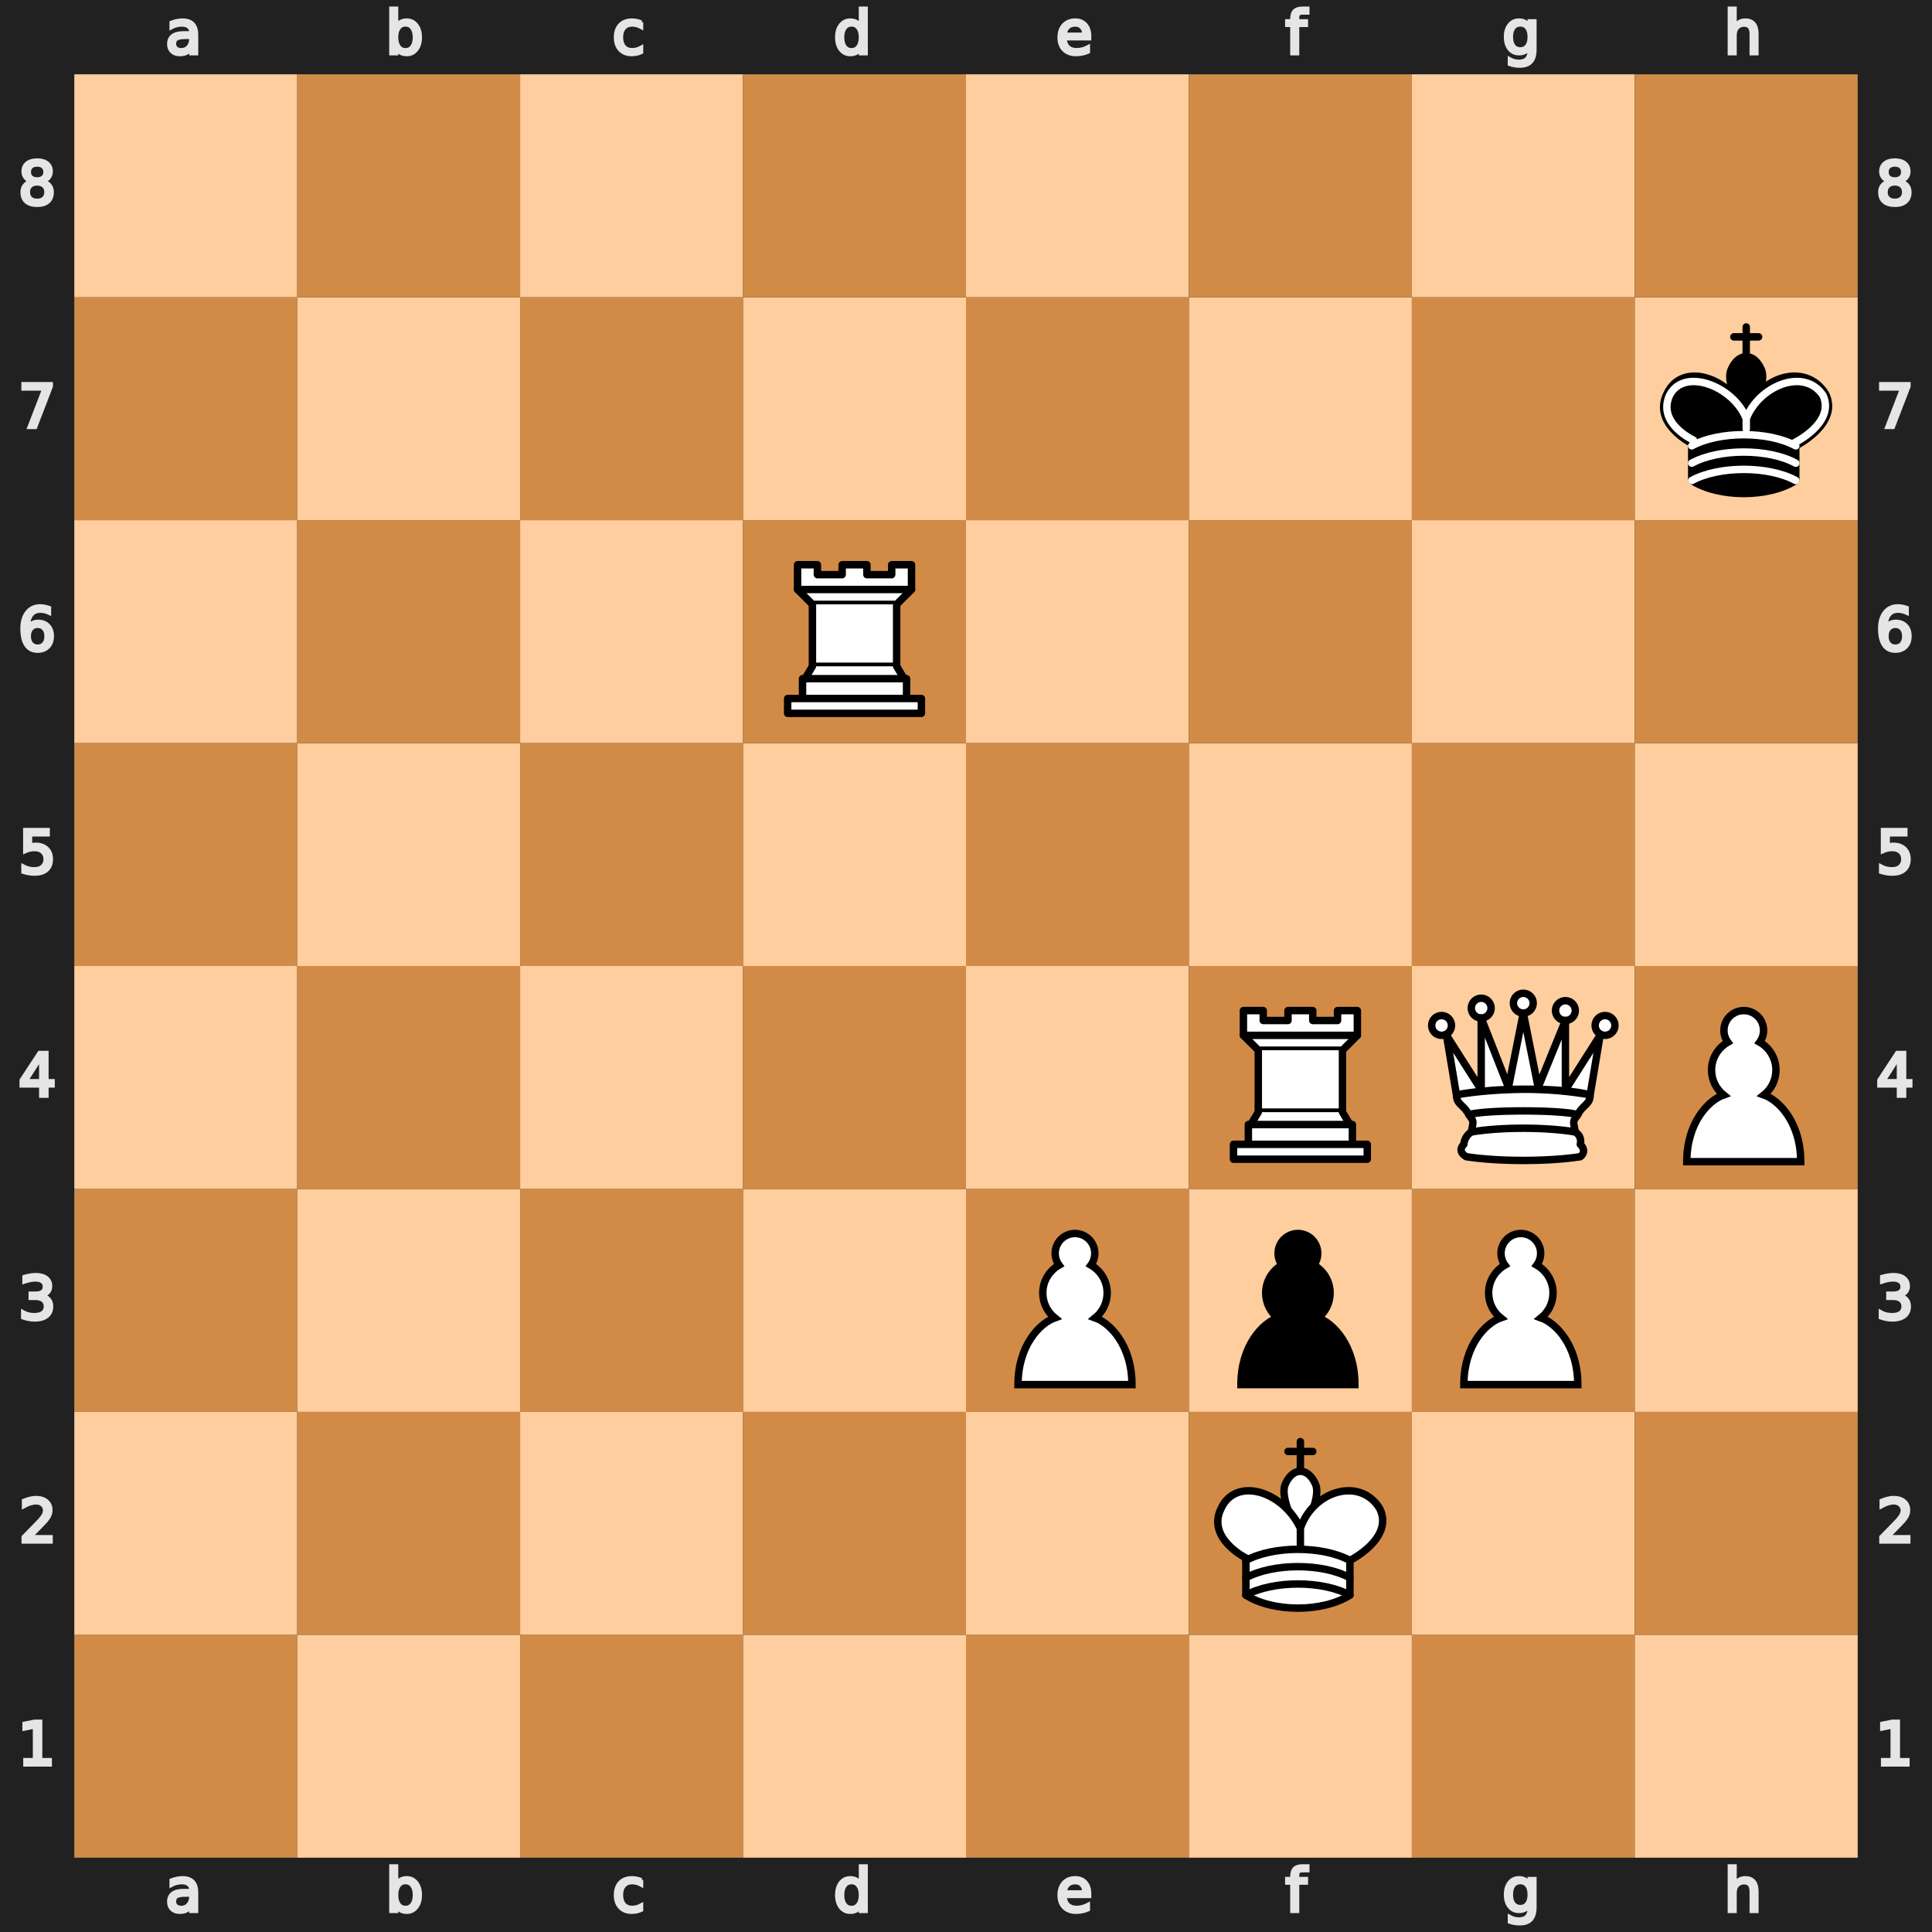
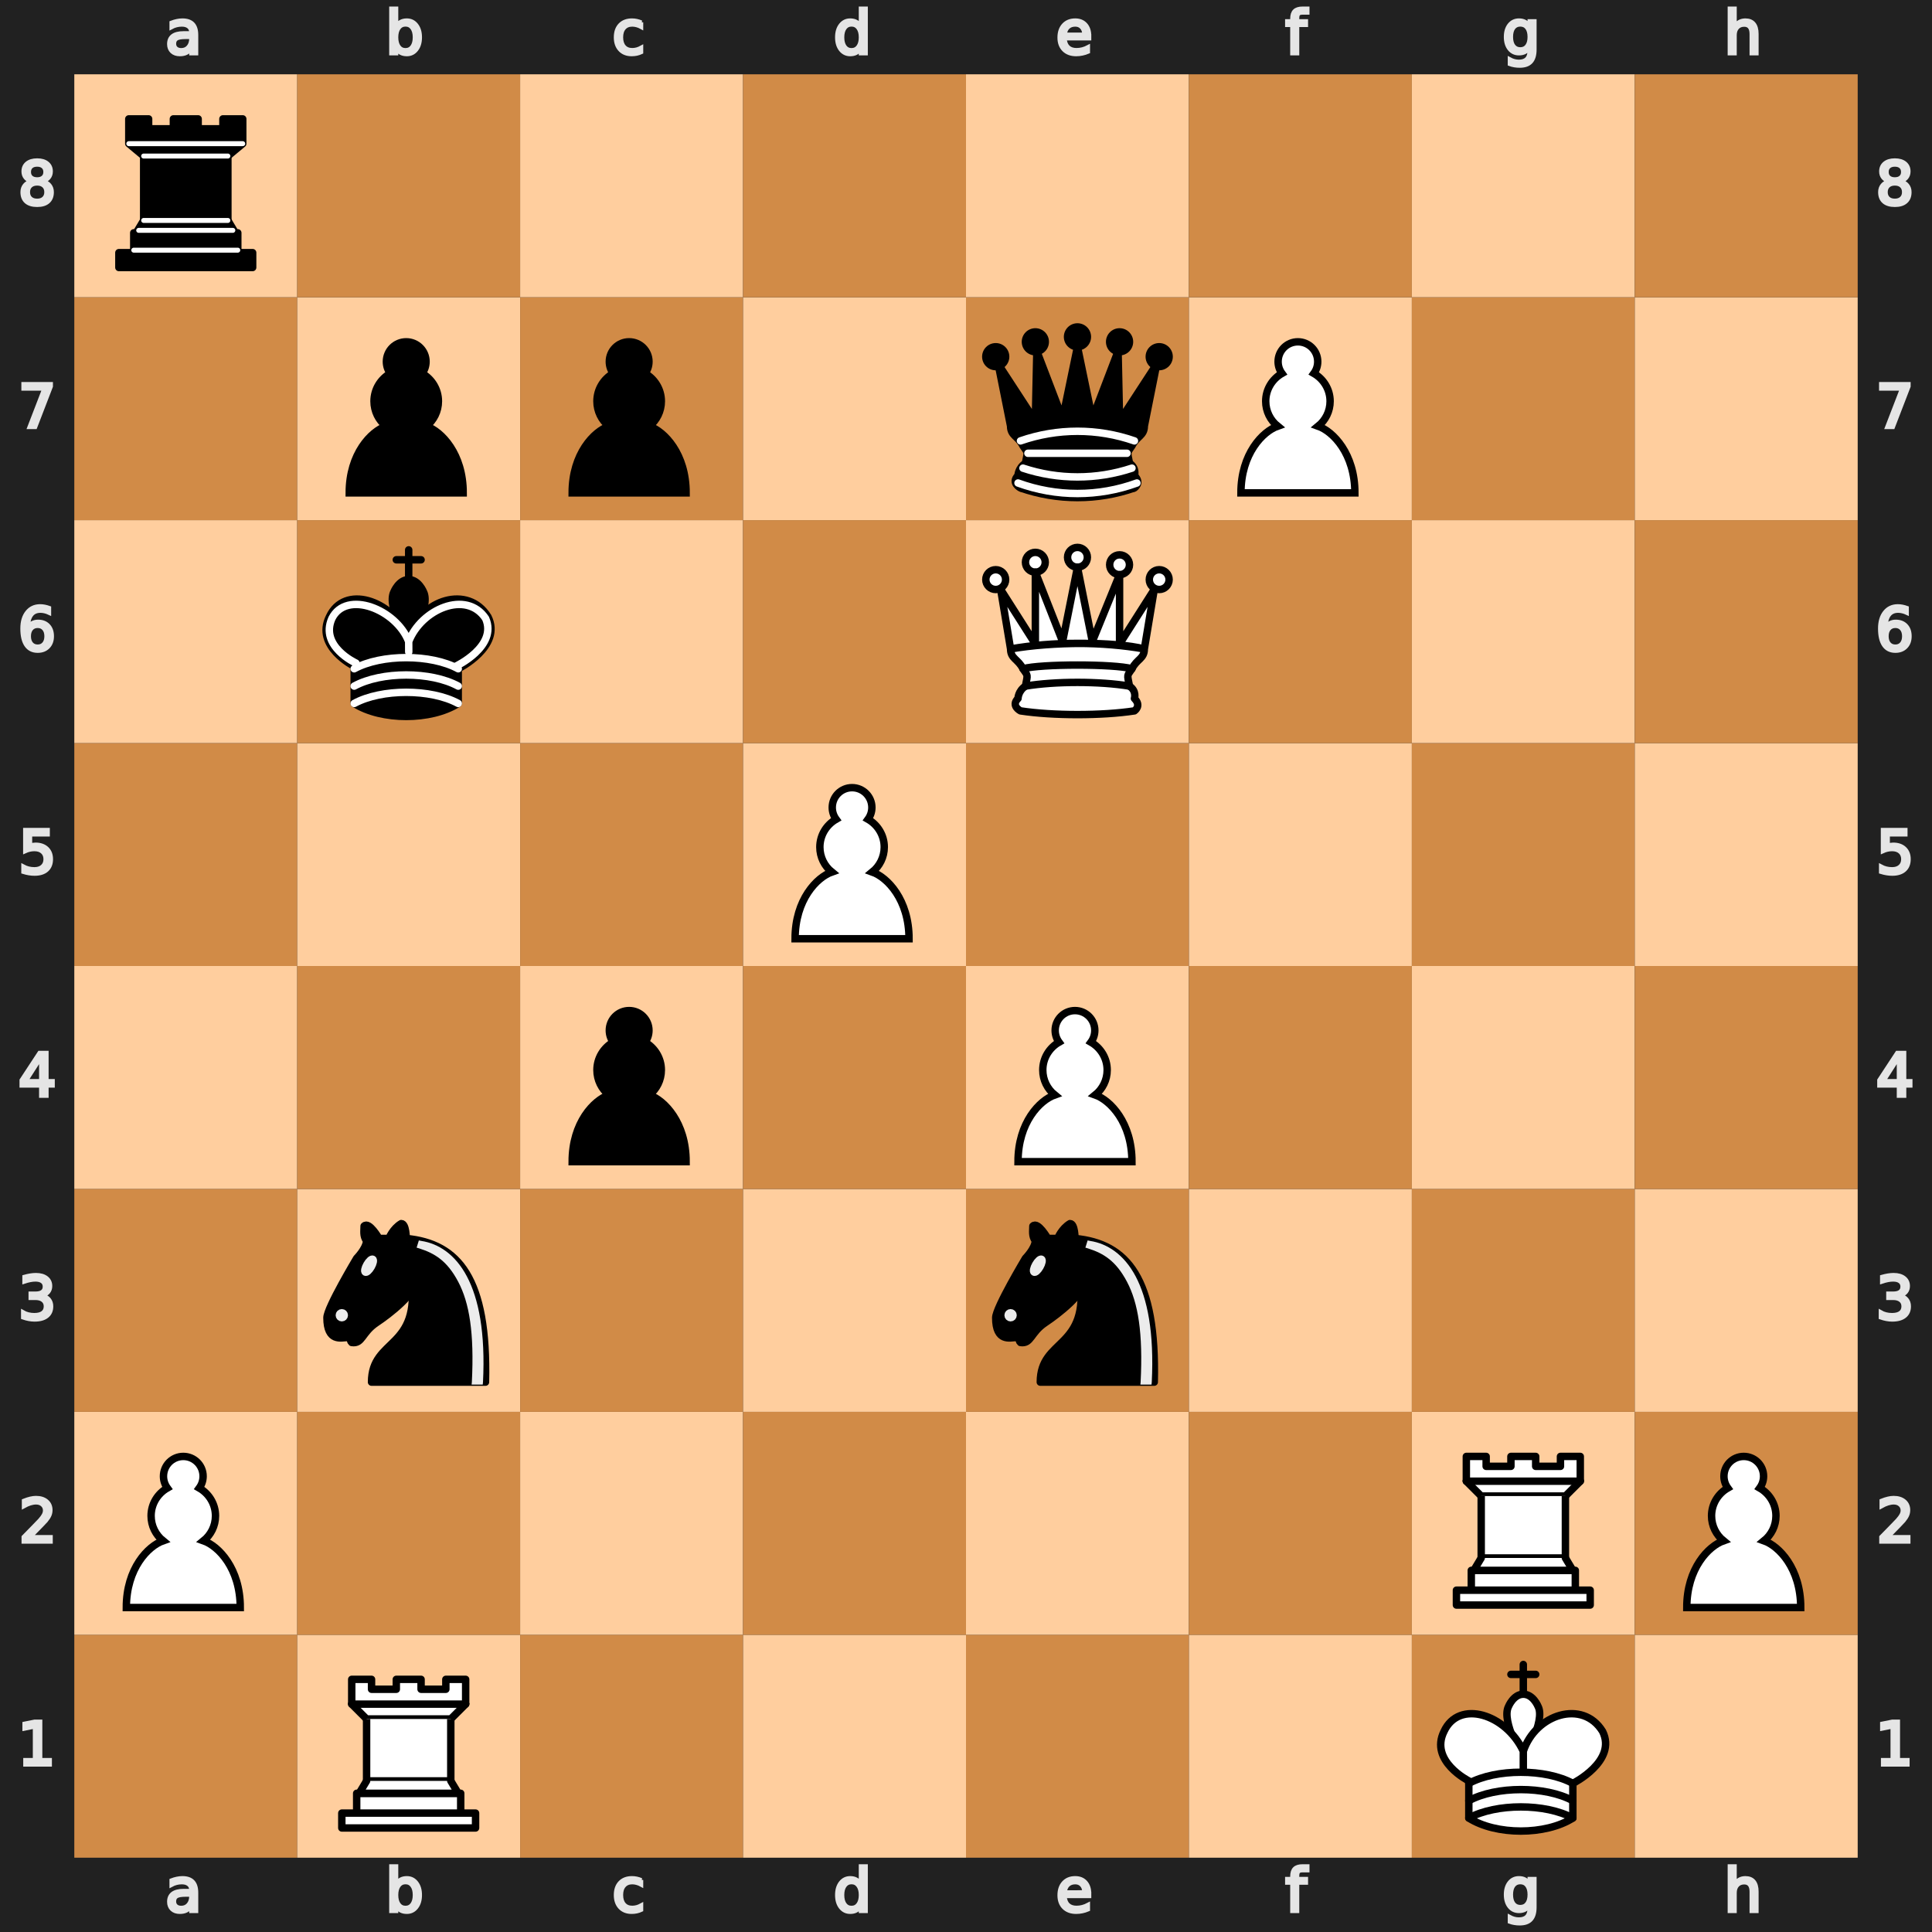
<svg xmlns="http://www.w3.org/2000/svg" xmlns:xlink="http://www.w3.org/1999/xlink" version="1.1" viewBox="0 0 390 390" width="350" height="350">
  <defs>
    <g id="white-pawn" class="white pawn">
      <path d="M22 9c-2.21 0-4 1.79-4 4 0 .89.29 1.71.78 2.38-1.95 1.12-3.28 3.21-3.28 5.62 0 2.03.94 3.84 2.41 5.03-3 1.06-7.41 5.55-7.41 13.47h23c0-7.92-4.41-12.41-7.41-13.47 1.47-1.19 2.41-3 2.41-5.03 0-2.41-1.33-4.5-3.28-5.62.49-.67.78-1.49.78-2.38 0-2.21-1.79-4-4-4z" fill="#fff" stroke="#000" stroke-width="1.5" stroke-linecap="round" />
    </g>
    <g id="white-rook" class="white rook" fill="#fff" fill-rule="evenodd" stroke="#000" stroke-width="1.5" stroke-linecap="round" stroke-linejoin="round">
      <path d="M9 39h27v-3H9v3zM12 36v-4h21v4H12zM11 14V9h4v2h5V9h5v2h5V9h4v5" stroke-linecap="butt" />
      <path d="M34 14l-3 3H14l-3-3" />
      <path d="M31 17v12.5H14V17" stroke-linecap="butt" stroke-linejoin="miter" />
      <path d="M31 29.5l1.5 2.5h-20l1.5-2.5" />
      <path d="M11 14h23" fill="none" stroke-linejoin="miter" />
    </g>
    <g id="white-queen" class="white queen" fill="#fff" fill-rule="evenodd" stroke="#000" stroke-width="1.5" stroke-linecap="round" stroke-linejoin="round">
      <path d="M8 12a2 2 0 1 1-4 0 2 2 0 1 1 4 0zM24.5 7.5a2 2 0 1 1-4 0 2 2 0 1 1 4 0zM41 12a2 2 0 1 1-4 0 2 2 0 1 1 4 0zM16 8.5a2 2 0 1 1-4 0 2 2 0 1 1 4 0zM33 9a2 2 0 1 1-4 0 2 2 0 1 1 4 0z" />
      <path d="M9 26c8.5-1.5 21-1.5 27 0l2-12-7 11V11l-5.5 13.5-3-15-3 15-5.5-14V25L7 14l2 12zM9 26c0 2 1.5 2 2.5 4 1 1.5 1 1 .5 3.5-1.5 1-1.5 2.5-1.5 2.5-1.5 1.5.5 2.5.5 2.5 6.5 1 16.5 1 23 0 0 0 1.5-1 0-2.5 0 0 .5-1.5-1-2.5-.5-2.5-.5-2 .5-3.5 1-2 2.5-2 2.5-4-8.5-1.5-18.5-1.5-27 0z" stroke-linecap="butt" />
      <path d="M11.5 30c3.5-1 18.5-1 22 0M12 33.5c6-1 15-1 21 0" fill="none" />
    </g>
    <g id="white-king" class="white king" fill="none" fill-rule="evenodd" stroke="#000" stroke-width="1.5" stroke-linecap="round" stroke-linejoin="round">
      <path d="M22.5 11.63V6M20 8h5" stroke-linejoin="miter" />
      <path d="M22.5 25s4.5-7.5 3-10.5c0 0-1-2.5-3-2.5s-3 2.5-3 2.5c-1.5 3 3 10.5 3 10.5" fill="#fff" stroke-linecap="butt" stroke-linejoin="miter" />
      <path d="M11.5 37c5.5 3.5 15.5 3.5 21 0v-7s9-4.5 6-10.5c-4-6.5-13.5-3.5-16 4V27v-3.5c-3.5-7.5-13-10.5-16-4-3 6 5 10 5 10V37z" fill="#fff" />
      <path d="M11.5 30c5.5-3 15.5-3 21 0m-21 3.5c5.5-3 15.5-3 21 0m-21 3.5c5.5-3 15.5-3 21 0" />
    </g>
    <g id="black-pawn" class="black pawn">
      <path d="M22 9c-2.21 0-4 1.79-4 4 0 .89.29 1.71.78 2.38-1.95 1.12-3.28 3.21-3.28 5.62 0 2.03.94 3.84 2.41 5.03-3 1.06-7.41 5.55-7.41 13.47h23c0-7.92-4.41-12.41-7.41-13.47 1.47-1.19 2.41-3 2.41-5.03 0-2.41-1.33-4.5-3.28-5.62.49-.67.78-1.49.78-2.38 0-2.21-1.79-4-4-4z" stroke="#000" stroke-width="1.5" stroke-linecap="round" />
+     </g>
+     <g id="black-knight" class="black knight" fill="none" fill-rule="evenodd" stroke="#000" stroke-width="1.5" stroke-linecap="round" stroke-linejoin="round">
+       <path d="M 22,10 C 32.5,11 38.5,18 38,39 L 15,39 C 15,30 25,32.5 23,18" style="fill:#000000; stroke:#000000;" />
+       <path d="M 24,18 C 24.38,20.91 18.45,25.37 16,27 C 13,29 13.18,31.34 11,31 C 9.958,30.06 12.41,27.96 11,28 C 10,28 11.19,29.23 10,30 C 9,30 5.997,31 6,26 C 6,24 12,14 12,14 C 12,14 13.89,12.1 14,10.5 C 13.27,9.506 13.5,8.5 13.5,7.5 C 14.5,6.5 16.5,10 16.5,10 L 18.5,10 C 18.5,10 19.28,8.008 21,7 C 22,7 22,10 22,10" style="fill:#000000; stroke:#000000;" />
+       <path d="M 9.5 25.5 A 0.5 0.5 0 1 1 8.5,25.5 A 0.5 0.5 0 1 1 9.5 25.5 z" style="fill:#ececec; stroke:#ececec;" />
+       <path d="M 15 15.5 A 0.5 1.5 0 1 1 14,15.5 A 0.5 1.5 0 1 1 15 15.5 z" transform="matrix(0.866,0.5,-0.5,0.866,9.693,-5.173)" style="fill:#ececec; stroke:#ececec;" />
+       <path d="M 24.55,10.4 L 24.1,11.85 L 24.6,12 C 27.75,13 30.25,14.49 32.5,18.75 C 34.75,23.01 35.75,29.06 35.25,39 L 35.2,39.5 L 37.45,39.5 L 37.5,39 C 38,28.94 36.62,22.15 34.25,17.66 C 31.88,13.17 28.46,11.02 25.06,10.5 L 24.55,10.4 z " style="fill:#ececec; stroke:none;" />
+     </g>
+     <g id="black-rook" class="black rook" fill="#000" fill-rule="evenodd" stroke="#000" stroke-width="1.5" stroke-linecap="round" stroke-linejoin="round">
+       <path d="M9 39h27v-3H9v3zM12.5 32l1.5-2.5h17l1.5 2.5h-20zM12 36v-4h21v4H12z" stroke-linecap="butt" />
+       <path d="M14 29.5v-13h17v13H14z" stroke-linecap="butt" stroke-linejoin="miter" />
+       <path d="M14 16.5L11 14h23l-3 2.5H14zM11 14V9h4v2h5V9h5v2h5V9h4v5H11z" stroke-linecap="butt" />
+       <path d="M12 35.5h21M13 31.5h19M14 29.5h17M14 16.5h17M11 14h23" fill="none" stroke="#fff" stroke-width="1" stroke-linejoin="miter" />
+     </g>
+     <g id="black-queen" class="black queen" fill="#000" fill-rule="evenodd" stroke="#000" stroke-width="1.5" stroke-linecap="round" stroke-linejoin="round">
+       <g fill="#000" stroke="none">
+         <circle cx="6" cy="12" r="2.75" />
+         <circle cx="14" cy="9" r="2.75" />
+         <circle cx="22.5" cy="8" r="2.75" />
+         <circle cx="31" cy="9" r="2.75" />
+         <circle cx="39" cy="12" r="2.75" />
+       </g>
+       <path d="M9 26c8.5-1.5 21-1.5 27 0l2.5-12.5L31 25l-.3-14.1-5.2 13.6-3-14.5-3 14.5-5.2-13.6L14 25 6.5 13.5 9 26zM9 26c0 2 1.5 2 2.5 4 1 1.5 1 1 .5 3.5-1.5 1-1.5 2.5-1.5 2.5-1.5 1.5.5 2.5.5 2.5 6.5 1 16.5 1 23 0 0 0 1.5-1 0-2.5 0 0 .5-1.5-1-2.5-.5-2.5-.5-2 .5-3.5 1-2 2.5-2 2.5-4-8.5-1.5-18.5-1.5-27 0z" stroke-linecap="butt" />
+       <path d="M11 38.5a35 35 1 0 0 23 0" fill="none" stroke-linecap="butt" />
+       <path d="M11 29a35 35 1 0 1 23 0M12.5 31.5h20M11.5 34.5a35 35 1 0 0 22 0M10.5 37.5a35 35 1 0 0 24 0" fill="none" stroke="#fff" />
    </g>
    <g id="black-king" class="black king" fill="none" fill-rule="evenodd" stroke="#000" stroke-width="1.5" stroke-linecap="round" stroke-linejoin="round">
      <path d="M22.5 11.63V6" stroke-linejoin="miter" />
      <path d="M22.5 25s4.5-7.5 3-10.5c0 0-1-2.5-3-2.5s-3 2.5-3 2.5c-1.5 3 3 10.5 3 10.5" fill="#000" stroke-linecap="butt" stroke-linejoin="miter" />
      <path d="M11.5 37c5.5 3.5 15.5 3.5 21 0v-7s9-4.5 6-10.5c-4-6.5-13.5-3.5-16 4V27v-3.5c-3.5-7.5-13-10.5-16-4-3 6 5 10 5 10V37z" fill="#000" />
      <path d="M20 8h5" stroke-linejoin="miter" />
      <path d="M32 29.5s8.5-4 6.03-9.65C34.15 14 25 18 22.5 24.5l.01 2.1-.01-2.1C20 18 9.906 14 6.997 19.85c-2.497 5.65 4.853 9 4.853 9M11.5 30c5.5-3 15.5-3 21 0m-21 3.5c5.5-3 15.5-3 21 0m-21 3.5c5.5-3 15.5-3 21 0" stroke="#fff" />
    </g>
  </defs>
  <rect x="0" y="0" width="390" height="390" fill="#212121" />
  <g transform="translate(20, 0) scale(0.75, 0.75)" fill="#e5e5e5" stroke="#e5e5e5">
    <path d="M23.328 10.016q-1.742 0-2.414.398-.672.398-.672 1.36 0 .765.5 1.218.508.445 1.375.445 1.196 0 1.914-.843.727-.852.727-2.258v-.32zm2.867-.594v4.992h-1.437v-1.328q-.492.797-1.227 1.18-.734.375-1.797.375-1.343 0-2.14-.75-.79-.758-.79-2.024 0-1.476.985-2.226.992-.75 2.953-.75h2.016V8.75q0-.992-.656-1.531-.649-.547-1.829-.547-.75 0-1.46.18-.711.18-1.368.539V6.062q.79-.304 1.532-.453.742-.156 1.445-.156 1.898 0 2.836.984.937.985.937 2.985z" />
  </g>
  <g transform="translate(20, 375) scale(0.75, 0.75)" fill="#e5e5e5" stroke="#e5e5e5">
    <path d="M23.328 10.016q-1.742 0-2.414.398-.672.398-.672 1.36 0 .765.5 1.218.508.445 1.375.445 1.196 0 1.914-.843.727-.852.727-2.258v-.32zm2.867-.594v4.992h-1.437v-1.328q-.492.797-1.227 1.18-.734.375-1.797.375-1.343 0-2.14-.75-.79-.758-.79-2.024 0-1.476.985-2.226.992-.75 2.953-.75h2.016V8.75q0-.992-.656-1.531-.649-.547-1.829-.547-.75 0-1.46.18-.711.18-1.368.539V6.062q.79-.304 1.532-.453.742-.156 1.445-.156 1.898 0 2.836.984.937.985.937 2.985z" />
  </g>
  <g transform="translate(65, 0) scale(0.75, 0.75)" fill="#e5e5e5" stroke="#e5e5e5">
    <path d="M24.922 10.047q0-1.586-.656-2.485-.649-.906-1.79-.906-1.14 0-1.796.906-.649.899-.649 2.485 0 1.586.649 2.492.656.898 1.797.898 1.14 0 1.789-.898.656-.906.656-2.492zm-4.89-3.055q.452-.781 1.14-1.156.695-.383 1.656-.383 1.594 0 2.586 1.266 1 1.265 1 3.328 0 2.062-1 3.328-.992 1.266-2.586 1.266-.96 0-1.656-.375-.688-.383-1.14-1.164v1.312h-1.446V2.258h1.445z" />
  </g>
  <g transform="translate(65, 375) scale(0.75, 0.75)" fill="#e5e5e5" stroke="#e5e5e5">
    <path d="M24.922 10.047q0-1.586-.656-2.485-.649-.906-1.79-.906-1.14 0-1.796.906-.649.899-.649 2.485 0 1.586.649 2.492.656.898 1.797.898 1.14 0 1.789-.898.656-.906.656-2.492zm-4.89-3.055q.452-.781 1.14-1.156.695-.383 1.656-.383 1.594 0 2.586 1.266 1 1.265 1 3.328 0 2.062-1 3.328-.992 1.266-2.586 1.266-.96 0-1.656-.375-.688-.383-1.14-1.164v1.312h-1.446V2.258h1.445z" />
  </g>
  <g transform="translate(110, 0) scale(0.75, 0.75)" fill="#e5e5e5" stroke="#e5e5e5">
    <path d="M25.96 6v1.344q-.608-.336-1.226-.5-.609-.172-1.234-.172-1.398 0-2.172.89-.773.883-.773 2.485 0 1.601.773 2.492.774.883 2.172.883.625 0 1.234-.164.618-.172 1.227-.508v1.328q-.602.281-1.25.422-.64.14-1.367.14-1.977 0-3.14-1.242-1.165-1.242-1.165-3.351 0-2.14 1.172-3.367 1.18-1.227 3.227-1.227.664 0 1.296.14.633.134 1.227.407z" />
  </g>
  <g transform="translate(110, 375) scale(0.75, 0.75)" fill="#e5e5e5" stroke="#e5e5e5">
    <path d="M25.96 6v1.344q-.608-.336-1.226-.5-.609-.172-1.234-.172-1.398 0-2.172.89-.773.883-.773 2.485 0 1.601.773 2.492.774.883 2.172.883.625 0 1.234-.164.618-.172 1.227-.508v1.328q-.602.281-1.25.422-.64.14-1.367.14-1.977 0-3.14-1.242-1.165-1.242-1.165-3.351 0-2.14 1.172-3.367 1.18-1.227 3.227-1.227.664 0 1.296.14.633.134 1.227.407z" />
  </g>
  <g transform="translate(155, 0) scale(0.75, 0.75)" fill="#e5e5e5" stroke="#e5e5e5">
    <path d="M24.973 6.992V2.258h1.437v12.156h-1.437v-1.312q-.453.78-1.149 1.164-.687.375-1.656.375-1.586 0-2.586-1.266-.992-1.266-.992-3.328 0-2.063.992-3.328 1-1.266 2.586-1.266.969 0 1.656.383.696.375 1.149 1.156zm-4.899 3.055q0 1.586.649 2.492.656.898 1.797.898 1.14 0 1.796-.898.657-.906.657-2.492 0-1.586-.657-2.485-.656-.906-1.796-.906-1.141 0-1.797.906-.649.899-.649 2.485z" />
  </g>
  <g transform="translate(155, 375) scale(0.75, 0.75)" fill="#e5e5e5" stroke="#e5e5e5">
    <path d="M24.973 6.992V2.258h1.437v12.156h-1.437v-1.312q-.453.78-1.149 1.164-.687.375-1.656.375-1.586 0-2.586-1.266-.992-1.266-.992-3.328 0-2.063.992-3.328 1-1.266 2.586-1.266.969 0 1.656.383.696.375 1.149 1.156zm-4.899 3.055q0 1.586.649 2.492.656.898 1.797.898 1.14 0 1.796-.898.657-.906.657-2.492 0-1.586-.657-2.485-.656-.906-1.796-.906-1.141 0-1.797.906-.649.899-.649 2.485z" />
  </g>
  <g transform="translate(200, 0) scale(0.75, 0.75)" fill="#e5e5e5" stroke="#e5e5e5">
    <path d="M26.555 9.68v.703h-6.61q.094 1.484.89 2.265.806.774 2.235.774.828 0 1.602-.203.781-.203 1.547-.61v1.36q-.774.328-1.586.5-.813.172-1.649.172-2.093 0-3.32-1.22-1.219-1.218-1.219-3.296 0-2.148 1.157-3.406 1.164-1.266 3.132-1.266 1.766 0 2.79 1.14 1.03 1.134 1.03 3.087zm-1.438-.422q-.015-1.18-.664-1.883-.64-.703-1.703-.703-1.203 0-1.93.68-.718.68-.828 1.914z" />
  </g>
  <g transform="translate(200, 375) scale(0.75, 0.75)" fill="#e5e5e5" stroke="#e5e5e5">
    <path d="M26.555 9.68v.703h-6.61q.094 1.484.89 2.265.806.774 2.235.774.828 0 1.602-.203.781-.203 1.547-.61v1.36q-.774.328-1.586.5-.813.172-1.649.172-2.093 0-3.32-1.22-1.219-1.218-1.219-3.296 0-2.148 1.157-3.406 1.164-1.266 3.132-1.266 1.766 0 2.79 1.14 1.03 1.134 1.03 3.087zm-1.438-.422q-.015-1.18-.664-1.883-.64-.703-1.703-.703-1.203 0-1.93.68-.718.68-.828 1.914z" />
  </g>
  <g transform="translate(245, 0) scale(0.75, 0.75)" fill="#e5e5e5" stroke="#e5e5e5">
    <path d="M25.285 2.258v1.195H23.91q-.773 0-1.078.313-.297.312-.297 1.125v.773h2.367v1.117h-2.367v7.633H21.09V6.781h-1.375V5.664h1.375v-.61q0-1.46.68-2.124.68-.672 2.156-.672z" />
  </g>
  <g transform="translate(245, 375) scale(0.75, 0.75)" fill="#e5e5e5" stroke="#e5e5e5">
    <path d="M25.285 2.258v1.195H23.91q-.773 0-1.078.313-.297.312-.297 1.125v.773h2.367v1.117h-2.367v7.633H21.09V6.781h-1.375V5.664h1.375v-.61q0-1.46.68-2.124.68-.672 2.156-.672z" />
  </g>
  <g transform="translate(290, 0) scale(0.75, 0.75)" fill="#e5e5e5" stroke="#e5e5e5">
    <path d="M24.973 9.937q0-1.562-.649-2.421-.64-.86-1.804-.86-1.157 0-1.805.86-.64.859-.64 2.421 0 1.555.64 2.415.648.859 1.805.859 1.164 0 1.804-.86.649-.859.649-2.414zm1.437 3.391q0 2.234-.992 3.32-.992 1.094-3.04 1.094-.757 0-1.429-.117-.672-.11-1.304-.344v-1.398q.632.344 1.25.508.617.164 1.257.164 1.414 0 2.118-.743.703-.734.703-2.226v-.711q-.446.773-1.141 1.156-.695.383-1.664.383-1.61 0-2.594-1.227-.984-1.226-.984-3.25 0-2.03.984-3.257.985-1.227 2.594-1.227.969 0 1.664.383t1.14 1.156V5.664h1.438z" />
  </g>
  <g transform="translate(290, 375) scale(0.75, 0.75)" fill="#e5e5e5" stroke="#e5e5e5">
    <path d="M24.973 9.937q0-1.562-.649-2.421-.64-.86-1.804-.86-1.157 0-1.805.86-.64.859-.64 2.421 0 1.555.64 2.415.648.859 1.805.859 1.164 0 1.804-.86.649-.859.649-2.414zm1.437 3.391q0 2.234-.992 3.32-.992 1.094-3.04 1.094-.757 0-1.429-.117-.672-.11-1.304-.344v-1.398q.632.344 1.25.508.617.164 1.257.164 1.414 0 2.118-.743.703-.734.703-2.226v-.711q-.446.773-1.141 1.156-.695.383-1.664.383-1.61 0-2.594-1.227-.984-1.226-.984-3.25 0-2.03.984-3.257.985-1.227 2.594-1.227.969 0 1.664.383t1.14 1.156V5.664h1.438z" />
  </g>
  <g transform="translate(335, 0) scale(0.75, 0.75)" fill="#e5e5e5" stroke="#e5e5e5">
    <path d="M26.164 9.133v5.281h-1.437V9.18q0-1.243-.485-1.86-.484-.617-1.453-.617-1.164 0-1.836.742-.672.742-.672 2.024v4.945h-1.445V2.258h1.445v4.765q.516-.789 1.211-1.18.703-.39 1.617-.39 1.508 0 2.282.938.773.93.773 2.742z" />
  </g>
  <g transform="translate(335, 375) scale(0.75, 0.75)" fill="#e5e5e5" stroke="#e5e5e5">
    <path d="M26.164 9.133v5.281h-1.437V9.18q0-1.243-.485-1.86-.484-.617-1.453-.617-1.164 0-1.836.742-.672.742-.672 2.024v4.945h-1.445V2.258h1.445v4.765q.516-.789 1.211-1.18.703-.39 1.617-.39 1.508 0 2.282.938.773.93.773 2.742z" />
  </g>
  <g transform="translate(0, 335) scale(0.75, 0.75)" fill="#e5e5e5" stroke="#e5e5e5">
    <path d="M6.754 26.996h2.578v-8.898l-2.805.562v-1.437l2.79-.563h1.578v10.336h2.578v1.328h-6.72z" />
  </g>
  <g transform="translate(375, 335) scale(0.75, 0.75)" fill="#e5e5e5" stroke="#e5e5e5">
    <path d="M6.754 26.996h2.578v-8.898l-2.805.562v-1.437l2.79-.563h1.578v10.336h2.578v1.328h-6.72z" />
  </g>
  <g transform="translate(0, 290) scale(0.75, 0.75)" fill="#e5e5e5" stroke="#e5e5e5">
    <path d="M8.195 26.996h5.508v1.328H6.297v-1.328q.898-.93 2.445-2.492 1.555-1.57 1.953-2.024.758-.851 1.055-1.437.305-.594.305-1.164 0-.93-.657-1.516-.648-.586-1.695-.586-.742 0-1.57.258-.82.258-1.758.781v-1.593q.953-.383 1.781-.578.828-.196 1.516-.196 1.812 0 2.89.906 1.079.907 1.079 2.422 0 .72-.274 1.368-.265.64-.976 1.515-.196.227-1.243 1.313-1.046 1.078-2.953 3.023z" />
  </g>
  <g transform="translate(375, 290) scale(0.75, 0.75)" fill="#e5e5e5" stroke="#e5e5e5">
    <path d="M8.195 26.996h5.508v1.328H6.297v-1.328q.898-.93 2.445-2.492 1.555-1.57 1.953-2.024.758-.851 1.055-1.437.305-.594.305-1.164 0-.93-.657-1.516-.648-.586-1.695-.586-.742 0-1.57.258-.82.258-1.758.781v-1.593q.953-.383 1.781-.578.828-.196 1.516-.196 1.812 0 2.89.906 1.079.907 1.079 2.422 0 .72-.274 1.368-.265.64-.976 1.515-.196.227-1.243 1.313-1.046 1.078-2.953 3.023z" />
  </g>
  <g transform="translate(0, 245) scale(0.75, 0.75)" fill="#e5e5e5" stroke="#e5e5e5">
    <path d="M11.434 22.035q1.132.242 1.765 1.008.64.766.64 1.89 0 1.727-1.187 2.672-1.187.946-3.375.946-.734 0-1.515-.149-.774-.14-1.602-.43V26.45q.656.383 1.438.578.78.196 1.632.196 1.485 0 2.258-.586.782-.586.782-1.703 0-1.032-.727-1.61-.719-.586-2.008-.586h-1.36v-1.297h1.423q1.164 0 1.78-.46.618-.47.618-1.344 0-.899-.64-1.375-.633-.485-1.82-.485-.65 0-1.391.141-.743.14-1.633.437V16.95q.898-.25 1.68-.375.788-.125 1.484-.125 1.797 0 2.844.82 1.046.813 1.046 2.204 0 .968-.554 1.64-.555.664-1.578.922z" />
  </g>
  <g transform="translate(375, 245) scale(0.75, 0.75)" fill="#e5e5e5" stroke="#e5e5e5">
    <path d="M11.434 22.035q1.132.242 1.765 1.008.64.766.64 1.89 0 1.727-1.187 2.672-1.187.946-3.375.946-.734 0-1.515-.149-.774-.14-1.602-.43V26.45q.656.383 1.438.578.78.196 1.632.196 1.485 0 2.258-.586.782-.586.782-1.703 0-1.032-.727-1.61-.719-.586-2.008-.586h-1.36v-1.297h1.423q1.164 0 1.78-.46.618-.47.618-1.344 0-.899-.64-1.375-.633-.485-1.82-.485-.65 0-1.391.141-.743.14-1.633.437V16.95q.898-.25 1.68-.375.788-.125 1.484-.125 1.797 0 2.844.82 1.046.813 1.046 2.204 0 .968-.554 1.64-.555.664-1.578.922z" />
  </g>
  <g transform="translate(0, 200) scale(0.75, 0.75)" fill="#e5e5e5" stroke="#e5e5e5">
    <path d="M11.016 18.035L7.03 24.262h3.985zm-.414-1.375h1.984v7.602h1.664v1.312h-1.664v2.75h-1.57v-2.75H5.75v-1.523z" />
  </g>
  <g transform="translate(375, 200) scale(0.75, 0.75)" fill="#e5e5e5" stroke="#e5e5e5">
    <path d="M11.016 18.035L7.03 24.262h3.985zm-.414-1.375h1.984v7.602h1.664v1.312h-1.664v2.75h-1.57v-2.75H5.75v-1.523z" />
  </g>
  <g transform="translate(0, 155) scale(0.75, 0.75)" fill="#e5e5e5" stroke="#e5e5e5">
    <path d="M6.719 16.66h6.195v1.328h-4.75v2.86q.344-.118.688-.172.343-.063.687-.063 1.953 0 3.094 1.07 1.14 1.07 1.14 2.899 0 1.883-1.171 2.93-1.172 1.039-3.305 1.039-.735 0-1.5-.125-.758-.125-1.57-.375v-1.586q.703.383 1.453.57.75.188 1.586.188 1.351 0 2.14-.711.79-.711.79-1.93 0-1.219-.79-1.93-.789-.71-2.14-.71-.633 0-1.266.14-.625.14-1.281.438z" />
  </g>
  <g transform="translate(375, 155) scale(0.75, 0.75)" fill="#e5e5e5" stroke="#e5e5e5">
    <path d="M6.719 16.66h6.195v1.328h-4.75v2.86q.344-.118.688-.172.343-.063.687-.063 1.953 0 3.094 1.07 1.14 1.07 1.14 2.899 0 1.883-1.171 2.93-1.172 1.039-3.305 1.039-.735 0-1.5-.125-.758-.125-1.57-.375v-1.586q.703.383 1.453.57.75.188 1.586.188 1.351 0 2.14-.711.79-.711.79-1.93 0-1.219-.79-1.93-.789-.71-2.14-.71-.633 0-1.266.14-.625.14-1.281.438z" />
  </g>
  <g transform="translate(0, 110) scale(0.75, 0.75)" fill="#e5e5e5" stroke="#e5e5e5">
    <path d="M10.137 21.863q-1.063 0-1.688.727-.617.726-.617 1.992 0 1.258.617 1.992.625.727 1.688.727 1.062 0 1.68-.727.624-.734.624-1.992 0-1.266-.625-1.992-.617-.727-1.68-.727zm3.133-4.945v1.437q-.594-.28-1.204-.43-.601-.148-1.195-.148-1.562 0-2.39 1.055-.82 1.055-.938 3.188.46-.68 1.156-1.04.696-.367 1.531-.367 1.758 0 2.774 1.07 1.023 1.063 1.023 2.899 0 1.797-1.062 2.883-1.063 1.086-2.828 1.086-2.024 0-3.094-1.547-1.07-1.555-1.07-4.5 0-2.766 1.312-4.406 1.313-1.649 3.524-1.649.593 0 1.195.117.61.118 1.266.352z" />
  </g>
  <g transform="translate(375, 110) scale(0.75, 0.75)" fill="#e5e5e5" stroke="#e5e5e5">
    <path d="M10.137 21.863q-1.063 0-1.688.727-.617.726-.617 1.992 0 1.258.617 1.992.625.727 1.688.727 1.062 0 1.68-.727.624-.734.624-1.992 0-1.266-.625-1.992-.617-.727-1.68-.727zm3.133-4.945v1.437q-.594-.28-1.204-.43-.601-.148-1.195-.148-1.562 0-2.39 1.055-.82 1.055-.938 3.188.46-.68 1.156-1.04.696-.367 1.531-.367 1.758 0 2.774 1.07 1.023 1.063 1.023 2.899 0 1.797-1.062 2.883-1.063 1.086-2.828 1.086-2.024 0-3.094-1.547-1.07-1.555-1.07-4.5 0-2.766 1.312-4.406 1.313-1.649 3.524-1.649.593 0 1.195.117.61.118 1.266.352z" />
  </g>
  <g transform="translate(0, 65) scale(0.75, 0.75)" fill="#e5e5e5" stroke="#e5e5e5">
    <path d="M6.25 16.66h7.5v.672L9.516 28.324H7.867l3.985-10.336H6.25z" />
  </g>
  <g transform="translate(375, 65) scale(0.75, 0.75)" fill="#e5e5e5" stroke="#e5e5e5">
    <path d="M6.25 16.66h7.5v.672L9.516 28.324H7.867l3.985-10.336H6.25z" />
  </g>
  <g transform="translate(0, 20) scale(0.75, 0.75)" fill="#e5e5e5" stroke="#e5e5e5">
    <path d="M10 22.785q-1.125 0-1.773.602-.641.601-.641 1.656t.64 1.656q.649.602 1.774.602t1.773-.602q.649-.61.649-1.656 0-1.055-.649-1.656-.64-.602-1.773-.602zm-1.578-.672q-1.016-.25-1.586-.945-.563-.695-.563-1.695 0-1.399.993-2.211 1-.813 2.734-.813 1.742 0 2.734.813.993.812.993 2.21 0 1-.57 1.696-.563.695-1.571.945 1.14.266 1.773 1.04.641.773.641 1.89 0 1.695-1.04 2.602-1.03.906-2.96.906t-2.969-.906Q6 26.738 6 25.043q0-1.117.64-1.89.641-.774 1.782-1.04zm-.578-2.492q0 .906.562 1.414.57.508 1.594.508 1.016 0 1.586-.508.578-.508.578-1.414 0-.906-.578-1.414-.57-.508-1.586-.508-1.023 0-1.594.508-.562.508-.562 1.414z" />
  </g>
  <g transform="translate(375, 20) scale(0.75, 0.75)" fill="#e5e5e5" stroke="#e5e5e5">
    <path d="M10 22.785q-1.125 0-1.773.602-.641.601-.641 1.656t.64 1.656q.649.602 1.774.602t1.773-.602q.649-.61.649-1.656 0-1.055-.649-1.656-.64-.602-1.773-.602zm-1.578-.672q-1.016-.25-1.586-.945-.563-.695-.563-1.695 0-1.399.993-2.211 1-.813 2.734-.813 1.742 0 2.734.813.993.812.993 2.21 0 1-.57 1.696-.563.695-1.571.945 1.14.266 1.773 1.04.641.773.641 1.89 0 1.695-1.04 2.602-1.03.906-2.96.906t-2.969-.906Q6 26.738 6 25.043q0-1.117.64-1.89.641-.774 1.782-1.04zm-.578-2.492q0 .906.562 1.414.57.508 1.594.508 1.016 0 1.586-.508.578-.508.578-1.414 0-.906-.578-1.414-.57-.508-1.586-.508-1.023 0-1.594.508-.562.508-.562 1.414z" />
  </g>
  <rect x="15" y="330" width="45" height="45" class="square dark a1" stroke="none" fill="#d18b47" />
  <rect x="60" y="330" width="45" height="45" class="square light b1" stroke="none" fill="#ffce9e" />
  <rect x="105" y="330" width="45" height="45" class="square dark c1" stroke="none" fill="#d18b47" />
  <rect x="150" y="330" width="45" height="45" class="square light d1" stroke="none" fill="#ffce9e" />
  <rect x="195" y="330" width="45" height="45" class="square dark e1" stroke="none" fill="#d18b47" />
  <rect x="240" y="330" width="45" height="45" class="square light f1" stroke="none" fill="#ffce9e" />
  <rect x="285" y="330" width="45" height="45" class="square dark g1" stroke="none" fill="#d18b47" />
  <rect x="330" y="330" width="45" height="45" class="square light h1" stroke="none" fill="#ffce9e" />
  <rect x="15" y="285" width="45" height="45" class="square light a2" stroke="none" fill="#ffce9e" />
  <rect x="60" y="285" width="45" height="45" class="square dark b2" stroke="none" fill="#d18b47" />
  <rect x="105" y="285" width="45" height="45" class="square light c2" stroke="none" fill="#ffce9e" />
  <rect x="150" y="285" width="45" height="45" class="square dark d2" stroke="none" fill="#d18b47" />
  <rect x="195" y="285" width="45" height="45" class="square light e2" stroke="none" fill="#ffce9e" />
  <rect x="240" y="285" width="45" height="45" class="square dark f2" stroke="none" fill="#d18b47" />
  <rect x="285" y="285" width="45" height="45" class="square light g2" stroke="none" fill="#ffce9e" />
  <rect x="330" y="285" width="45" height="45" class="square dark h2" stroke="none" fill="#d18b47" />
  <rect x="15" y="240" width="45" height="45" class="square dark a3" stroke="none" fill="#d18b47" />
  <rect x="60" y="240" width="45" height="45" class="square light b3" stroke="none" fill="#ffce9e" />
  <rect x="105" y="240" width="45" height="45" class="square dark c3" stroke="none" fill="#d18b47" />
  <rect x="150" y="240" width="45" height="45" class="square light d3" stroke="none" fill="#ffce9e" />
  <rect x="195" y="240" width="45" height="45" class="square dark e3" stroke="none" fill="#d18b47" />
  <rect x="240" y="240" width="45" height="45" class="square light f3" stroke="none" fill="#ffce9e" />
  <rect x="285" y="240" width="45" height="45" class="square dark g3" stroke="none" fill="#d18b47" />
  <rect x="330" y="240" width="45" height="45" class="square light h3" stroke="none" fill="#ffce9e" />
  <rect x="15" y="195" width="45" height="45" class="square light a4" stroke="none" fill="#ffce9e" />
  <rect x="60" y="195" width="45" height="45" class="square dark b4" stroke="none" fill="#d18b47" />
  <rect x="105" y="195" width="45" height="45" class="square light c4" stroke="none" fill="#ffce9e" />
  <rect x="150" y="195" width="45" height="45" class="square dark d4" stroke="none" fill="#d18b47" />
  <rect x="195" y="195" width="45" height="45" class="square light e4" stroke="none" fill="#ffce9e" />
  <rect x="240" y="195" width="45" height="45" class="square dark f4" stroke="none" fill="#d18b47" />
  <rect x="285" y="195" width="45" height="45" class="square light g4" stroke="none" fill="#ffce9e" />
  <rect x="330" y="195" width="45" height="45" class="square dark h4" stroke="none" fill="#d18b47" />
  <rect x="15" y="150" width="45" height="45" class="square dark a5" stroke="none" fill="#d18b47" />
  <rect x="60" y="150" width="45" height="45" class="square light b5" stroke="none" fill="#ffce9e" />
  <rect x="105" y="150" width="45" height="45" class="square dark c5" stroke="none" fill="#d18b47" />
  <rect x="150" y="150" width="45" height="45" class="square light d5" stroke="none" fill="#ffce9e" />
  <rect x="195" y="150" width="45" height="45" class="square dark e5" stroke="none" fill="#d18b47" />
  <rect x="240" y="150" width="45" height="45" class="square light f5" stroke="none" fill="#ffce9e" />
  <rect x="285" y="150" width="45" height="45" class="square dark g5" stroke="none" fill="#d18b47" />
  <rect x="330" y="150" width="45" height="45" class="square light h5" stroke="none" fill="#ffce9e" />
  <rect x="15" y="105" width="45" height="45" class="square light a6" stroke="none" fill="#ffce9e" />
  <rect x="60" y="105" width="45" height="45" class="square dark b6" stroke="none" fill="#d18b47" />
  <rect x="105" y="105" width="45" height="45" class="square light c6" stroke="none" fill="#ffce9e" />
  <rect x="150" y="105" width="45" height="45" class="square dark d6" stroke="none" fill="#d18b47" />
  <rect x="195" y="105" width="45" height="45" class="square light e6" stroke="none" fill="#ffce9e" />
  <rect x="240" y="105" width="45" height="45" class="square dark f6" stroke="none" fill="#d18b47" />
  <rect x="285" y="105" width="45" height="45" class="square light g6" stroke="none" fill="#ffce9e" />
  <rect x="330" y="105" width="45" height="45" class="square dark h6" stroke="none" fill="#d18b47" />
  <rect x="15" y="60" width="45" height="45" class="square dark a7" stroke="none" fill="#d18b47" />
  <rect x="60" y="60" width="45" height="45" class="square light b7" stroke="none" fill="#ffce9e" />
  <rect x="105" y="60" width="45" height="45" class="square dark c7" stroke="none" fill="#d18b47" />
  <rect x="150" y="60" width="45" height="45" class="square light d7" stroke="none" fill="#ffce9e" />
  <rect x="195" y="60" width="45" height="45" class="square dark e7" stroke="none" fill="#d18b47" />
  <rect x="240" y="60" width="45" height="45" class="square light f7" stroke="none" fill="#ffce9e" />
  <rect x="285" y="60" width="45" height="45" class="square dark g7" stroke="none" fill="#d18b47" />
  <rect x="330" y="60" width="45" height="45" class="square light h7" stroke="none" fill="#ffce9e" />
  <rect x="15" y="15" width="45" height="45" class="square light a8" stroke="none" fill="#ffce9e" />
  <rect x="60" y="15" width="45" height="45" class="square dark b8" stroke="none" fill="#d18b47" />
  <rect x="105" y="15" width="45" height="45" class="square light c8" stroke="none" fill="#ffce9e" />
  <rect x="150" y="15" width="45" height="45" class="square dark d8" stroke="none" fill="#d18b47" />
  <rect x="195" y="15" width="45" height="45" class="square light e8" stroke="none" fill="#ffce9e" />
  <rect x="240" y="15" width="45" height="45" class="square dark f8" stroke="none" fill="#d18b47" />
  <rect x="285" y="15" width="45" height="45" class="square light g8" stroke="none" fill="#ffce9e" />
  <rect x="330" y="15" width="45" height="45" class="square dark h8" stroke="none" fill="#d18b47" />
-   <use xlink:href="#white-king" transform="translate(240, 285)" />
-   <use xlink:href="#white-pawn" transform="translate(195, 240)" />
-   <use xlink:href="#black-pawn" transform="translate(240, 240)" />
-   <use xlink:href="#white-pawn" transform="translate(285, 240)" />
-   <use xlink:href="#white-rook" transform="translate(240, 195)" />
-   <use xlink:href="#white-queen" transform="translate(285, 195)" />
-   <use xlink:href="#white-pawn" transform="translate(330, 195)" />
-   <use xlink:href="#white-rook" transform="translate(150, 105)" />
-   <use xlink:href="#black-king" transform="translate(330, 60)" />
+   <use xlink:href="#white-rook" transform="translate(60, 330)" />
+   <use xlink:href="#white-king" transform="translate(285, 330)" />
+   <use xlink:href="#white-pawn" transform="translate(15, 285)" />
+   <use xlink:href="#white-rook" transform="translate(285, 285)" />
+   <use xlink:href="#white-pawn" transform="translate(330, 285)" />
+   <use xlink:href="#black-knight" transform="translate(60, 240)" />
+   <use xlink:href="#black-knight" transform="translate(195, 240)" />
+   <use xlink:href="#black-pawn" transform="translate(105, 195)" />
+   <use xlink:href="#white-pawn" transform="translate(195, 195)" />
+   <use xlink:href="#white-pawn" transform="translate(150, 150)" />
+   <use xlink:href="#black-king" transform="translate(60, 105)" />
+   <use xlink:href="#white-queen" transform="translate(195, 105)" />
+   <use xlink:href="#black-pawn" transform="translate(60, 60)" />
+   <use xlink:href="#black-pawn" transform="translate(105, 60)" />
+   <use xlink:href="#black-queen" transform="translate(195, 60)" />
+   <use xlink:href="#white-pawn" transform="translate(240, 60)" />
+   <use xlink:href="#black-rook" transform="translate(15, 15)" />
</svg>
